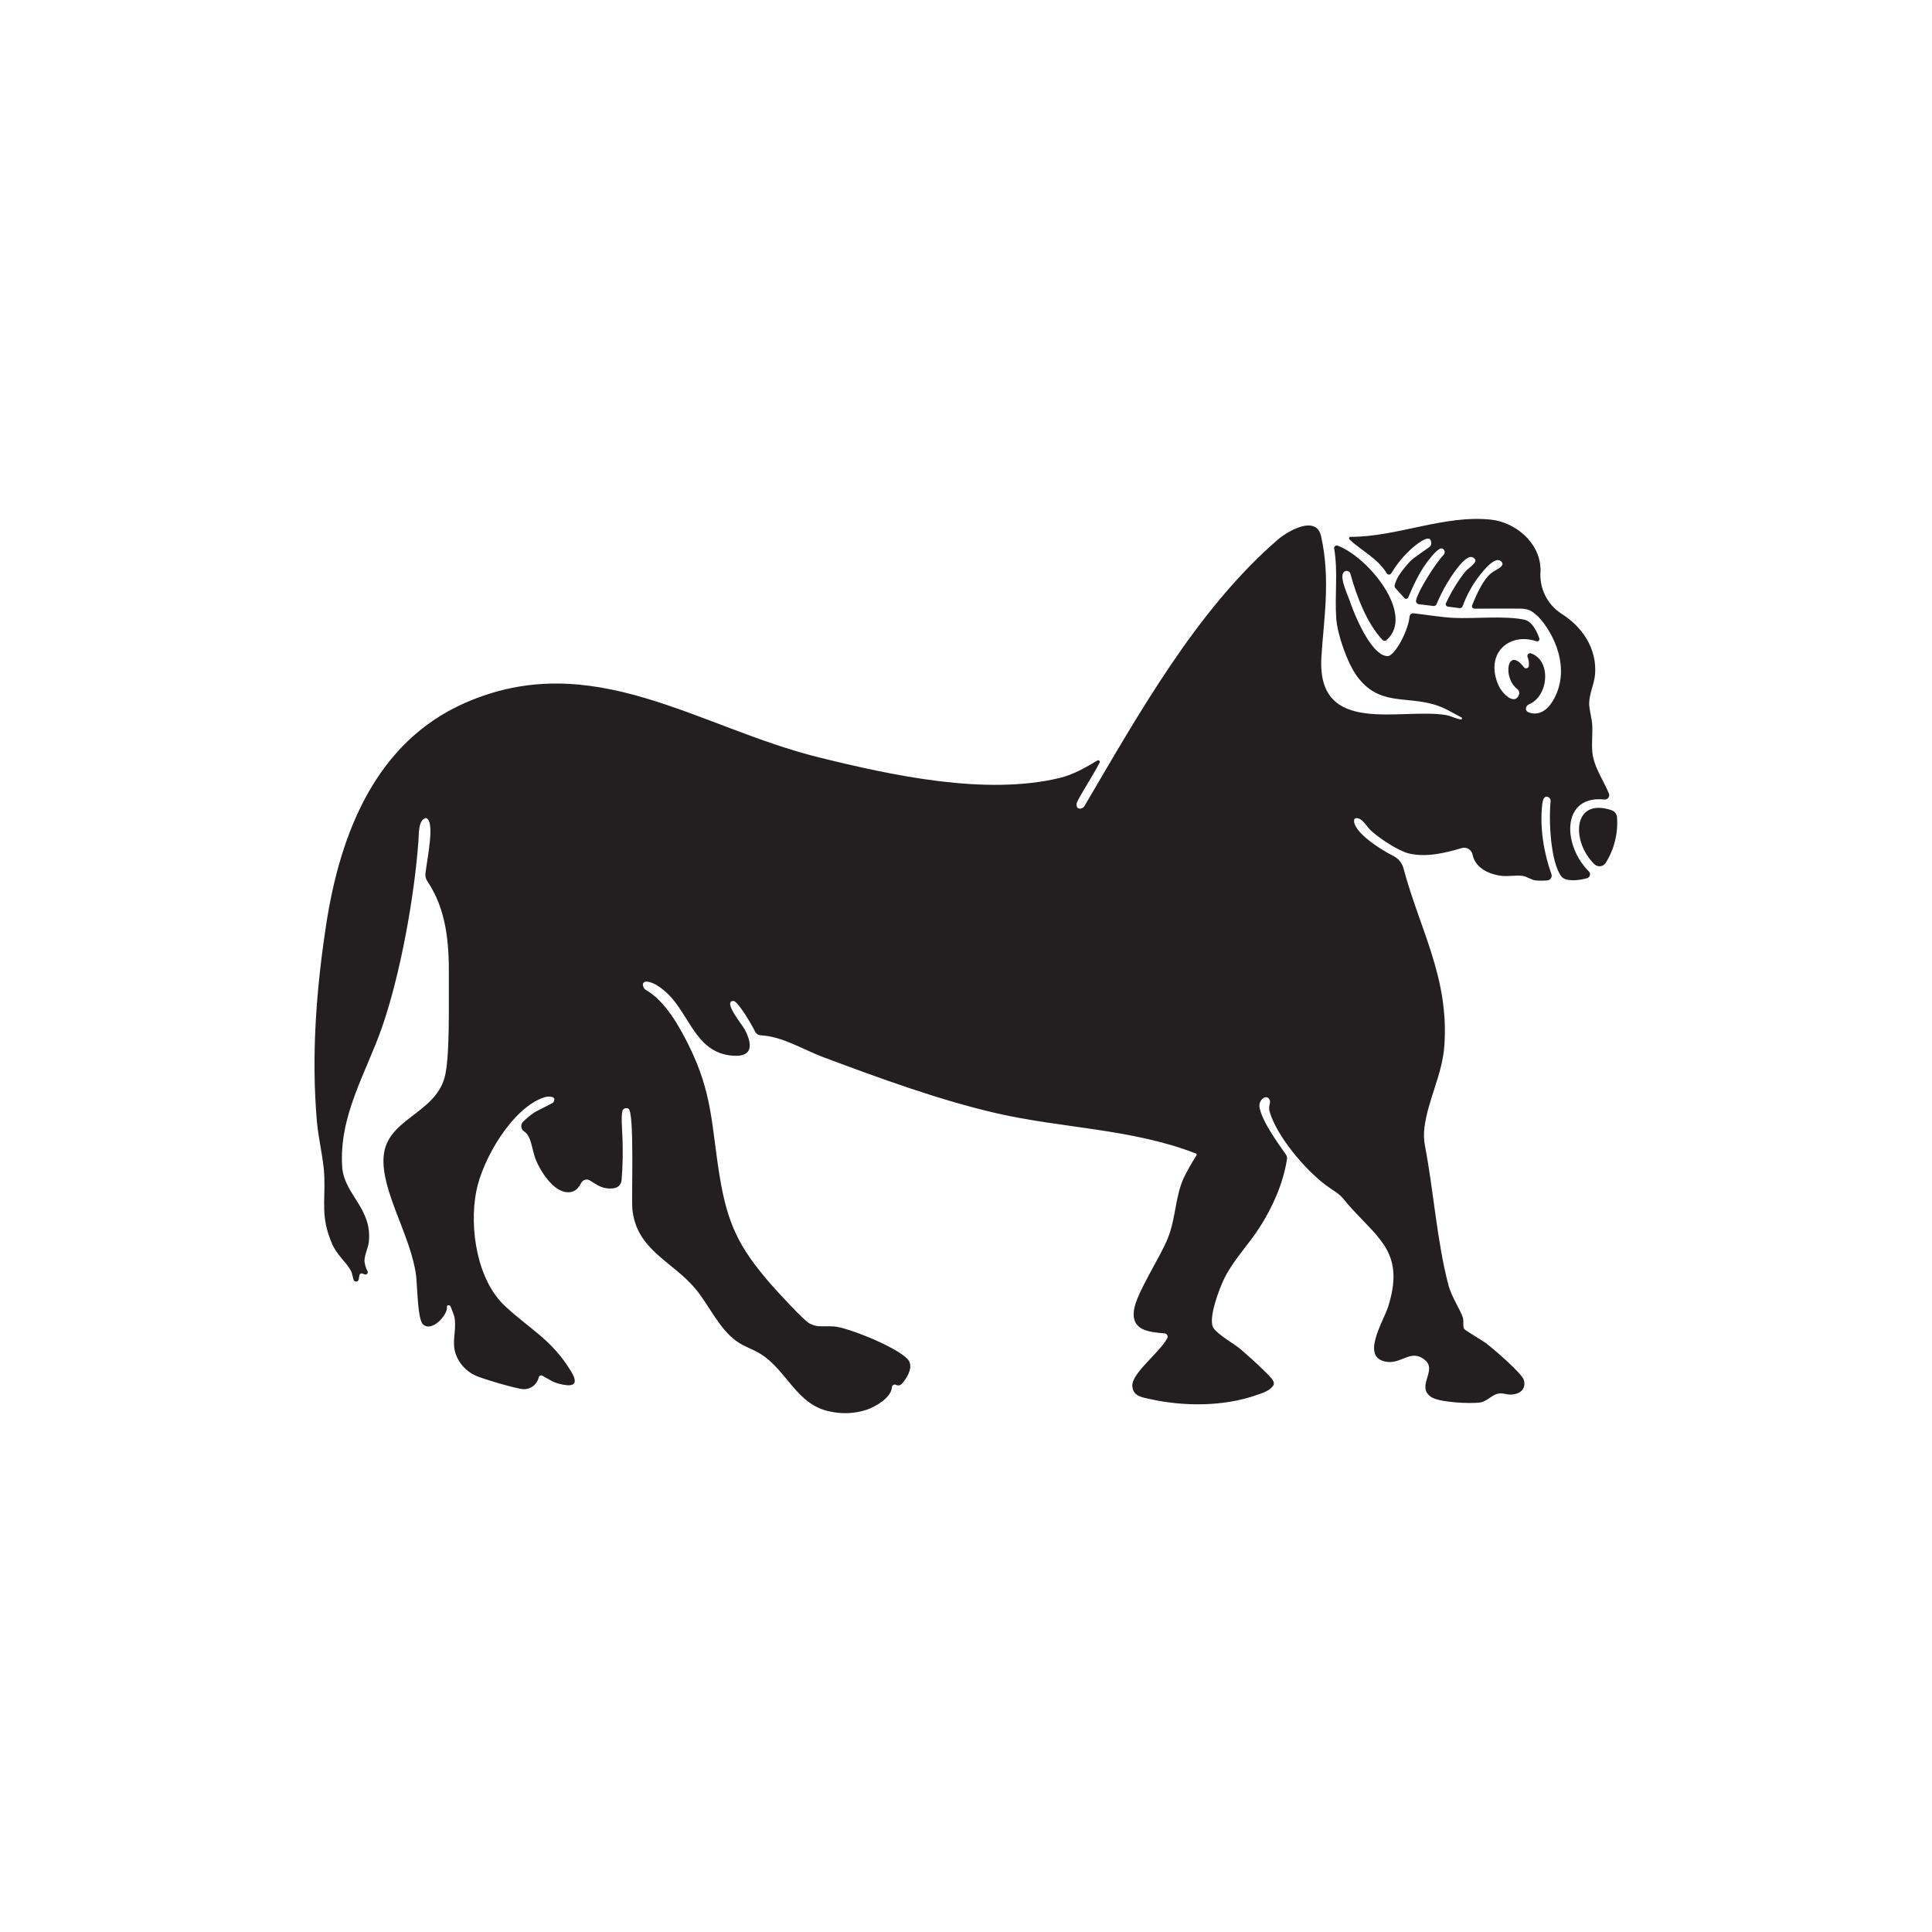
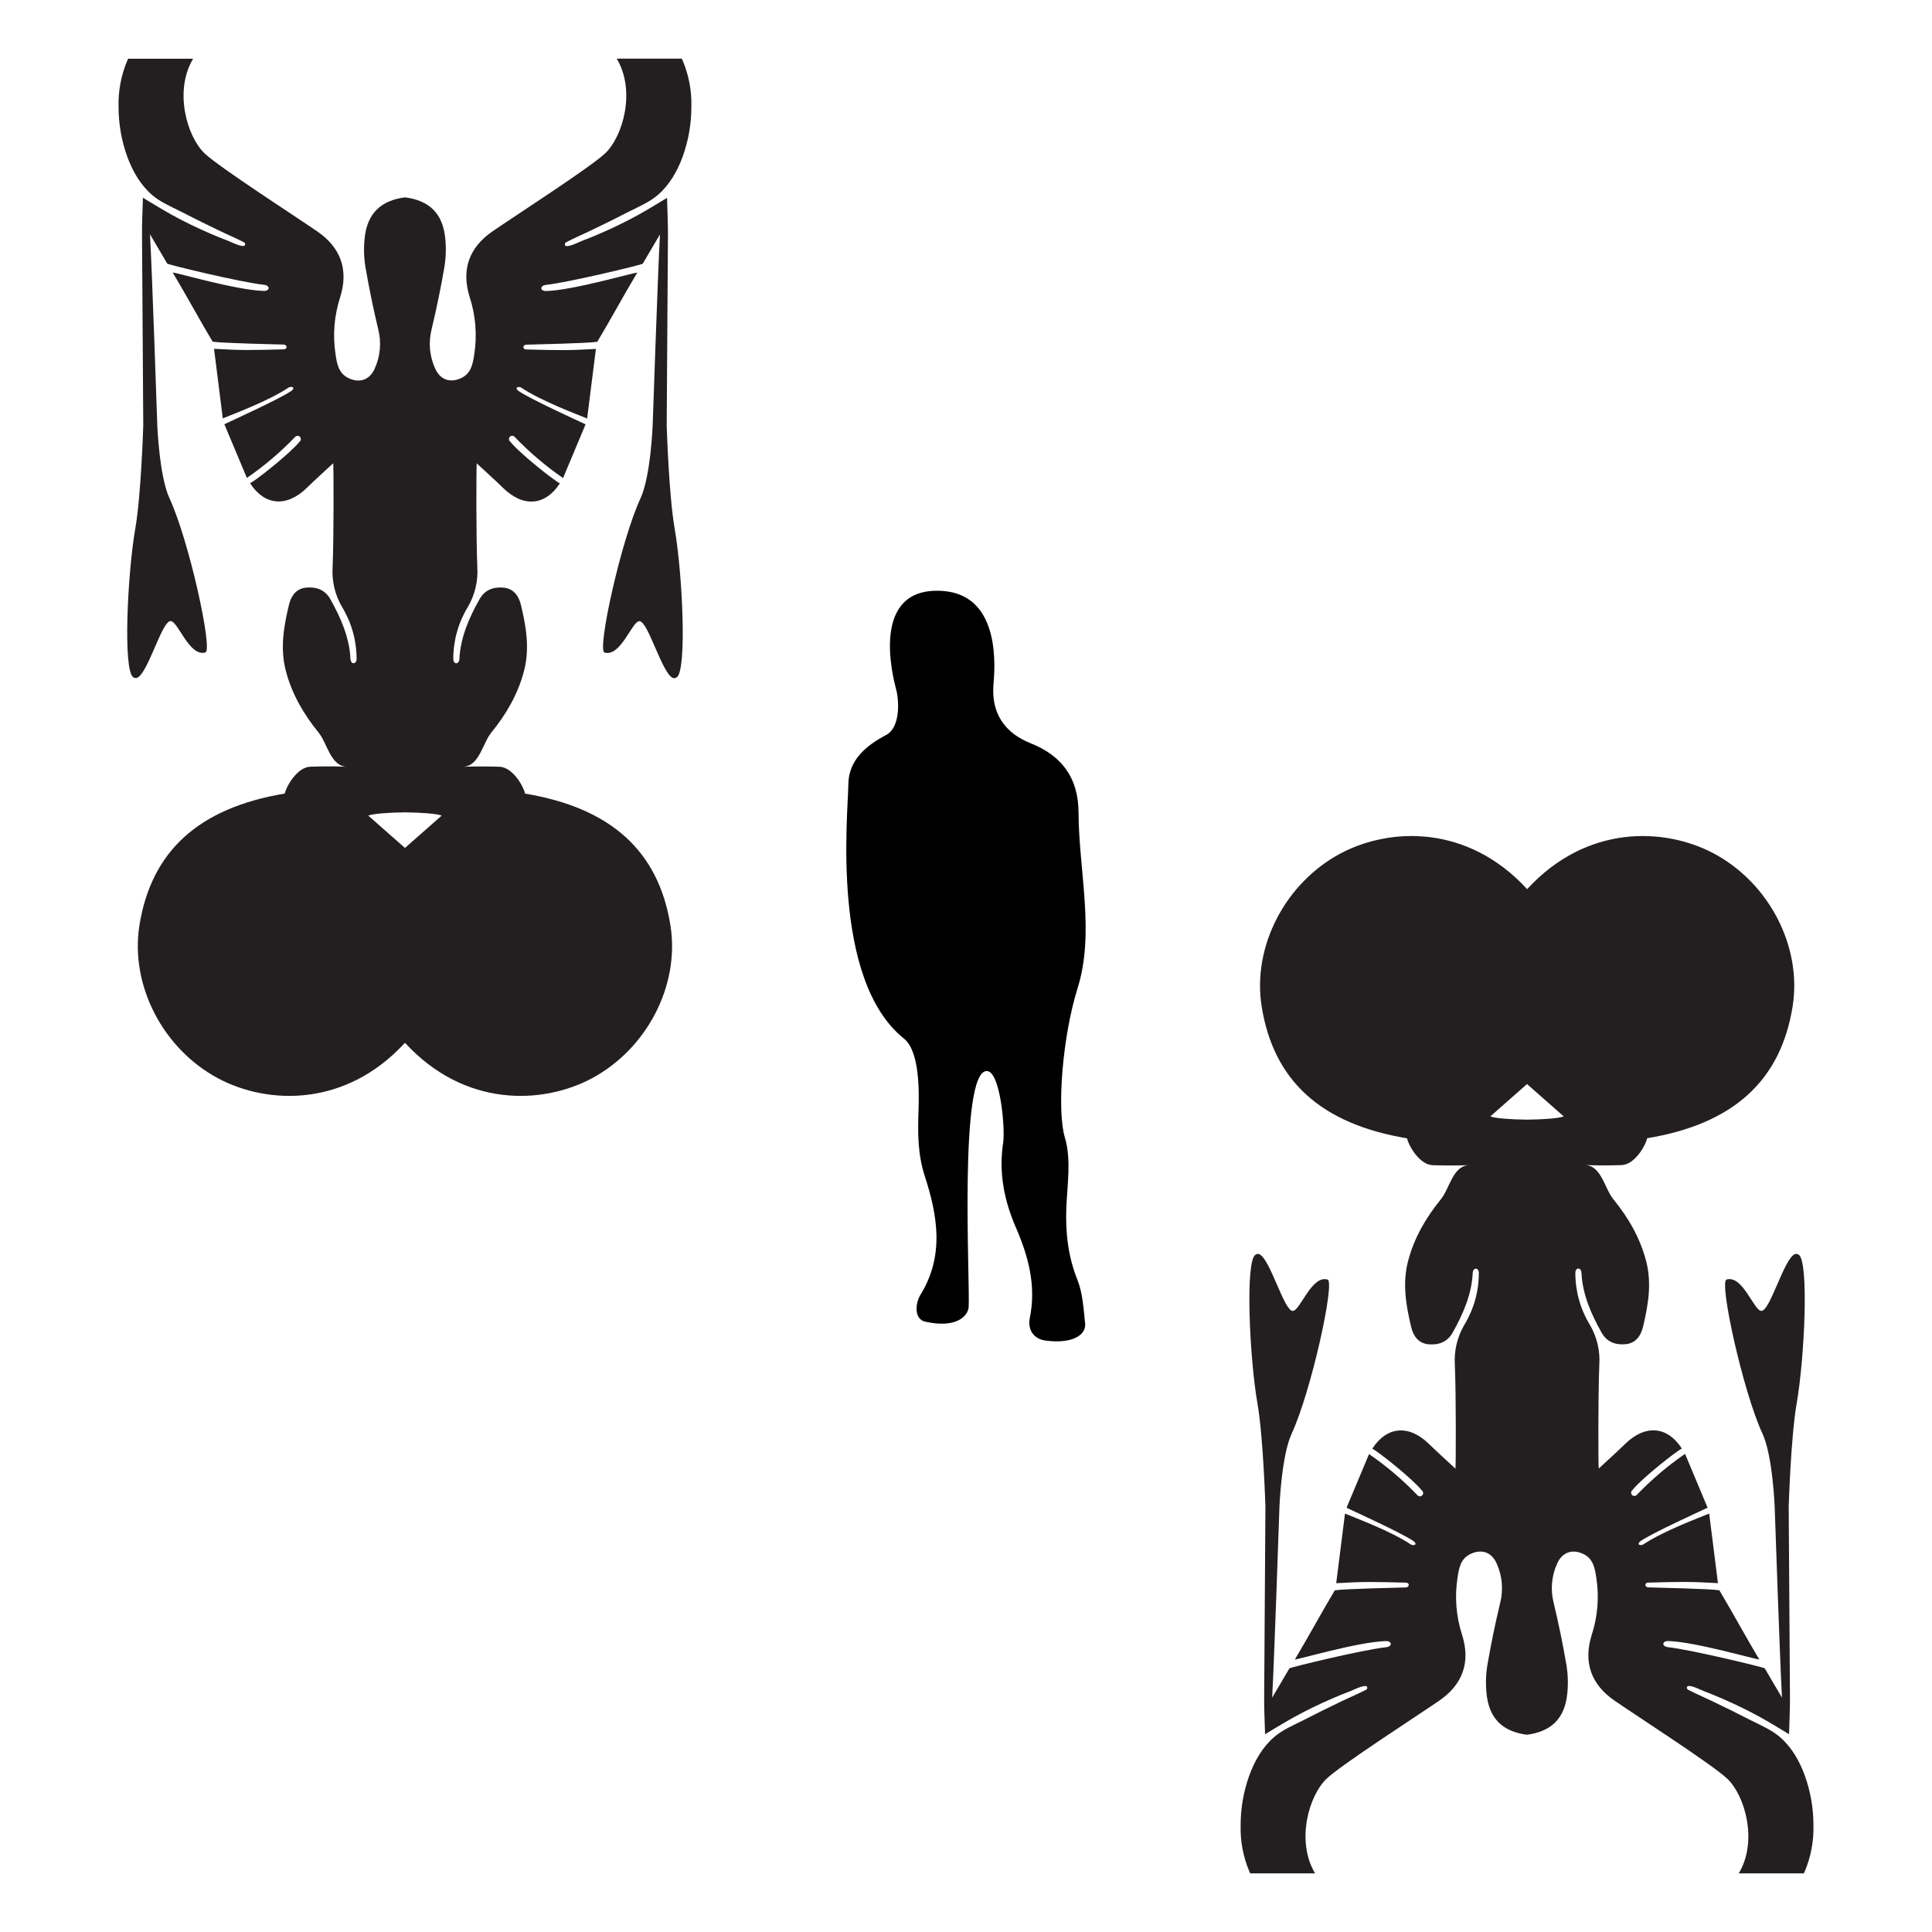
<svg xmlns="http://www.w3.org/2000/svg" id="Livello_1" data-name="Livello 1" viewBox="0 0 841.89 841.89">
  <defs>
    <style>
      .cls-1 {
        fill: #231f20;
      }
    </style>
  </defs>
  <g>
-     <path class="cls-1" d="M661.82,265.21c3,0,5,.35,7.23,2.44.11.1,1.14,1,1.2,1,7,7.36,14.55,23.08,6.47,36.66-3.17,5.33-7.2,6.53-10.84,5a1.59,1.59,0,0,1-.92-1.71,2.06,2.06,0,0,1,1.23-1.64c8.65-3.53,10-19.09.94-22.26a1.22,1.22,0,0,0-1.47,1.62,7.82,7.82,0,0,1,.55,3.87,1.21,1.21,0,0,1-2.18.55c-7.12-9.38-9.48,4.51-2.81,9.56a2.12,2.12,0,0,1,.7,2.37c-1.73,4.88-7.25-.14-9-4.17-5.93-13.69,4.58-23.11,16.65-19.05a1,1,0,0,0,1.2-1.29c-1.1-3.32-3.39-7.42-6.39-8.09-8.42-1.88-21.86-.39-30.83-.82-5.86-.29-11.77-1.36-17.63-2a1.56,1.56,0,0,0-1.68,1.44c-.75,6.89-6.63,17.07-9.43,17.2-6.07.29-13-13.47-16.78-24.42-1.1-3.17-5.2-11.48-1.67-12.63a1.68,1.68,0,0,1,2.1,1.23c2.68,9.78,7.3,21.8,14,28.79a1.23,1.23,0,0,0,1.8,0s0,0,0,0c12.43-11-7.83-36-21.41-41.11a1.14,1.14,0,0,0-1.46,1.33c1.71,10.05.18,20.38.9,30.47.5,7.07,4.91,19.55,9.06,25.16,9.45,12.79,20.64,8.57,33.5,12.27,4.51,1.3,8.14,3.63,12.24,5.8.14,1.28-1.3.53-2,.37-1.61-.39-3.24-1.27-5-1.56-19.74-3.25-56.21,9.46-54.29-25,.86-15.44,4.21-33.76-.14-53-2.06-9.11-14-2.59-18.86,1.58-35.26,30.47-60.4,75.58-84.2,116-.5,1.09-2.45,1.73-3.19.68a2.65,2.65,0,0,1-.14-2.1c.61-1.95,7.7-12.94,9.89-17.42a.7.7,0,0,0-.94-.95c-5.27,3.13-10.48,6.19-16.48,7.63-32.3,7.75-73-1.08-105-9-52.66-13.06-98.51-48.16-154.14-23.69-38.33,16.86-54.24,55.77-60.5,96.8-4.32,28.33-6.48,57-4,85.69.66,7.51,3,16.8,3.23,23.87.39,11.32-1.61,17.65,3.3,29.15,2.24,5.22,6,7.83,8.2,11.78.77,1.38.84,3.09,1.28,4.15a1.16,1.16,0,0,0,2.22-.33l.28-1.72A1,1,0,0,1,158,555l1,.36a1,1,0,0,0,1.18-1.37,11.9,11.9,0,0,1-1.36-4.47c0-2.67,1.6-5.77,1.89-8.23,1.65-14.63-10.74-20.82-11.58-32.61-1.58-22.33,10.42-41.21,17.26-60.81,8.06-23.07,14.16-56.88,15.94-81.32.24-3.29-.07-9.27,3.17-10.08,4.27.72.72,17.32-.1,24a5.21,5.21,0,0,0,.83,3.55c8.25,12.24,9.51,26.75,9.36,41.54-.11,10.41.57,35.73-1.93,44.27-4.59,15.67-25.11,17.84-26.48,34-1.28,15,11.83,34.53,14.12,51.88.56,4.22.62,19.16,3,21.37,3.94,3.68,10.73-4.2,10.46-7.32-.06-.74.13-.9.62-1a.91.91,0,0,1,1,.63c.71,2,1.52,3.41,1.77,5.32.72,5.43-1.35,10.06.4,15.25a16.46,16.46,0,0,0,8.5,9.4c2.92,1.39,18.43,6,21.24,6a6.63,6.63,0,0,0,6.47-5.14,1.09,1.09,0,0,1,1.57-.74c2.36,1.25,4.63,2.85,7.22,3.5,5.08,1.29,9.21,1.22,5.47-5.09-8.3-14-18.22-18.74-28.9-28.71C208,558,204.4,535.4,207.52,519.21c2.75-14.25,15.8-36.43,29.53-41,2.09-.7,5.93-.6,4,2.23-.28.41-6.94,3.45-8.56,4.57a36.77,36.77,0,0,0-4.51,3.75,2.74,2.74,0,0,0,.37,4.23c3.31,2.07,3.41,8.12,5.13,12.39,2.12,5.23,7.67,13.75,13.56,14.14,3.77.26,5.23-2.2,6.28-4.11a2.64,2.64,0,0,1,3.76-1c2.1,1.34,4.34,2.88,6.64,3.29,2.87.52,6.73.4,7.15-3.5a153.5,153.5,0,0,0,.37-18.64c-.09-2.19-.85-11.27.35-12.12a1.87,1.87,0,0,1,2.23-.35c2.75,1.13,1.25,38.79,1.75,43.89,1.75,17.67,17.5,22.72,27.33,34.46,6.11,7.31,10.37,17.54,18.14,23.06,3.16,2.25,7.12,3.47,10.31,5.44,11.58,7.15,15.74,22.3,30.35,25.14a30.16,30.16,0,0,0,16.26-.87c3.55-1.28,10.3-5.05,10.69-9.62a1.28,1.28,0,0,1,1.84-1.13h0a2,2,0,0,0,2.49-.45c2.26-2.48,4.61-6.57,3.33-9.55-2.25-5.22-27.08-15.22-33.06-15.46-6.42-.25-6.75.47-10.42-1.25-2.42-1.13-14.55-14.4-17.1-17.34-13.47-15.55-18.69-25.74-22.12-46.78-3.67-22.45-3-36-13.53-57.21-4.29-8.63-10.29-19.22-18.56-24a2.8,2.8,0,0,1-1.37-2.18,1.31,1.31,0,0,1,1.17-1.47c3.83-.26,9.17,4.47,11.56,7.28,8.35,9.85,11.66,24.1,26.76,25,8.6.5,8.19-5.08,4.93-11.36-1-2-9.85-12.53-4.94-12.51,1.71,0,7.29,9.06,9.37,13.29a2.92,2.92,0,0,0,2.42,1.66c9.72.53,18.52,6.26,27.51,9.61,24.06,9,50.1,18.54,75,24.3,28.81,6.65,59,6.76,86.8,17.46.28.11.64.16.72.45s-.07.53-.37,1a99.23,99.23,0,0,0-5.29,9.41c-3.74,8.37-3.35,17.17-6.86,26.12-3.22,8.19-13.77,24.07-14.79,31.37-1.28,9.21,6.95,9.59,13.41,10.2a1.45,1.45,0,0,1,1.06,2.17C505,589.76,493.08,598.4,493.42,604c.27,4.42,4.22,4.88,7.58,5.63,14.64,3.3,32.11,3.35,46.38-1.66,2.59-.91,5.54-1.68,7.33-4a2,2,0,0,0,.17-2.11c-.88-1.66-3.21-3.73-4.11-4.63-3-3-6.8-6.37-10-9.17-2.75-2.39-9.48-6-11.89-9.22-2.84-3.82,2.71-18,4.81-22.14,4.08-8,10.5-14.44,15.3-22,5.64-8.84,10.14-18.93,11.82-29.53a2.82,2.82,0,0,0-.46-2.06c-3.21-4.6-10.38-14.32-11.49-20.54a4.12,4.12,0,0,1,1.8-4.17,1.79,1.79,0,0,1,2.12.14,2.24,2.24,0,0,1,.57,2.24c-.44,2.28-.52,2.64.54,5.53,4,10.87,16.67,25.45,25.68,31.42,6.18,4.1,4.56,3.53,9.22,8.66,12.6,13.84,23.28,20.08,16.15,42.91-2,6.49-12.61,22.7-.36,24.16,6.37.76,10.34-5.72,16.3-.87,5.66,4.6-4,11.5,2.75,16.16,3.45,2.39,17.35,3.06,21.53,2.36,2.66-.43,5-3.2,7.42-3.76s3.8.5,6.06.36c3.52-.23,6.45-2.17,5.43-6.26-.76-3-13.34-13.68-16.41-16.05-1.55-1.19-8.91-5.47-9.56-6.24-.81-1-.16-3.24-.6-4.81-1-3.51-4.85-8.84-6.34-14.42-5-18.92-6.41-40.86-10.19-60.49a25.76,25.76,0,0,1-.27-8c1.53-12.27,7.81-23.07,8.7-35.88,2.07-29.55-10.68-50.44-17.8-77.14A8.51,8.51,0,0,0,607.2,373c-6.48-3.21-17.39-10.62-17.15-15.44,0-.73.38-1,1-1.05,2.74,0,4.16,3.38,6.42,5.48,3.58,3.31,11.86,8.8,16.41,9.9,7.49,1.79,15.6-.09,23.09-2.34a3.75,3.75,0,0,1,4.72,2.9c1.19,5.64,6.85,8.5,12.59,9.2,2.93.35,6.16-.31,9,0,2.13.27,3.73,1.69,5.84,2a29.31,29.31,0,0,0,5.14,0,2.07,2.07,0,0,0,1.76-2.83c-3.35-9.33-5.08-20.36-4-30.12.23-2,.74-3.62,2-3.55a1.88,1.88,0,0,1,1.66,2.13c-.85,8.7.05,26.5,4.69,32.61,1.8,2.37,7.34,1.89,11.24.79a1.79,1.79,0,0,0,.71-3c-11.41-11.26-12.11-33.31,6.88-31.28a1.92,1.92,0,0,0,1.86-2.72c-2.44-5.8-6.47-11.49-7.15-17.63-.43-3.88.15-8.2-.07-12.17-.17-3-1.38-6.53-1.34-9.54.06-4,2.2-8.34,2.55-12.35,1-11.44-5.74-21-14.65-26.57A20.15,20.15,0,0,1,671.29,249c0-.46.05-.84,0-1.13-.37-11.79-11.26-20.34-21.64-21.44-20.41-2.15-40.87,7.57-61.29,7.51A.65.65,0,0,0,588,235c5.39,5.13,12.27,8.22,16.28,14.81a1.15,1.15,0,0,0,2,0,46.11,46.11,0,0,1,9.3-11.16c1.27-1.09,6.49-5.42,7.75-3.45a2.79,2.79,0,0,1,0,2.77c-.3.5-7.52,5.09-9,6.79-4.47,5-5.8,7.32-6.57,10.14a1.52,1.52,0,0,0,.34,1.43l3.93,4.34a1,1,0,0,0,1.61-.29c2.21-5.18,4.54-10.34,7.83-14.88.84-1.17,3.8-5.17,5.9-6.34a1.43,1.43,0,0,1,1.92.53,1.69,1.69,0,0,1-.21,2.08c-3.39,3.51-10.9,15.23-12,19.75a1.43,1.43,0,0,0,1.17,1.76l6.4.79a1.3,1.3,0,0,0,1.34-.79,77.37,77.37,0,0,1,4.45-8.93c1.6-2.68,6.52-10.49,9.88-11.56a2,2,0,0,1,1.57.15c3.18,1.68-1.83,4.26-3.46,6.23a70.18,70.18,0,0,0-8.31,13.62,1.07,1.07,0,0,0,.78,1.56L636,265a1.31,1.31,0,0,0,1.38-.91,48.79,48.79,0,0,1,7.51-13.5c1.59-2,6.41-8.07,9-6.16s-1.41,3.53-3.28,4.75c-4,2.57-7.13,9.62-9.09,14.57a1.06,1.06,0,0,0,.93,1.47Z" />
-     <path class="cls-1" d="M702.35,353.08c-17.26-5.82-17.71,13.76-7.57,23.5a3.18,3.18,0,0,0,5-.7,32.72,32.72,0,0,0,4.85-19.77,3.44,3.44,0,0,0-2.26-3" />
+     <path class="cls-1" d="M256.9,100.72q8.66-4.11,17.21-8.52c4.33-2.18,9-4.14,12.69-7.36,5.07-4.41,8.48-10.51,10.74-16.73a63.9,63.9,0,0,0,3.73-21.58,48.36,48.36,0,0,0-3.81-20.21,6,6,0,0,0-.37-.77H268.74c8.44,14.1,2.67,33.94-5,41.23-6.25,6-39.82,27.61-49.07,34-10.22,7-13.77,16.7-10,28.69a53.86,53.86,0,0,1,2,24.91c-.63,4-1.26,8.21-5.59,10.32-4.78,2.3-9.22.89-11.44-4.07a25.9,25.9,0,0,1-1.55-17.21c2.14-8.92,4-17.95,5.55-27a46.68,46.68,0,0,0,.41-12.21C193.09,93,187,87.32,176.47,86c-10.51,1.37-16.62,7-17.62,18.25a46.68,46.68,0,0,0,.41,12.21c1.55,9,3.4,18.06,5.55,27a25.9,25.9,0,0,1-1.55,17.21c-2.23,5-6.67,6.37-11.44,4.07-4.33-2.11-5-6.29-5.59-10.32a53.73,53.73,0,0,1,2-24.91c3.77-12,.22-21.65-10-28.69-9.25-6.36-42.82-28-49.08-34-7.66-7.29-13.43-27.13-5-41.23H55.85a6,6,0,0,0-.37.77,48.52,48.52,0,0,0-3.82,20.21A63.91,63.91,0,0,0,55.4,68.11c2.26,6.22,5.66,12.32,10.74,16.73C69.8,88.06,74.5,90,78.83,92.2Q87.38,96.6,96,100.72c3.41,1.63,6.89,3.11,10.25,4.81a1,1,0,0,1,.52,1.22c-.59,1.52-6-1.3-7.1-1.7-2.85-1.08-5.67-2.22-8.44-3.44q-8.38-3.61-16.36-8c-4.07-2.22-12.4-7.33-12.59-7.44-.18,6.85-.44,10.59-.4,15.58.22,28.76.55,83.5.55,83.5s-.89,30.21-3.48,45.12c-3.4,19.51-5.44,62-.85,64.77a1.81,1.81,0,0,0,1.74.19c4.74-2.26,10.7-24.65,14.47-24.69,3.26-.07,8.14,15.73,15.21,13.66,3.34-1-7.14-48.78-15.65-67.14-4.48-9.63-5.33-31.91-5.33-31.91s-2.26-67.06-3.18-83.16c2.66,4.55,5.07,8.62,7.51,12.77.29.48,32.53,8.25,42,9.21,3,.3,2.85,2.78,0,2.7-12-.33-38.53-8.18-39.6-8,5.85,9.77,11.69,20.61,17.39,30.12,4.15.67,27.73,1.15,31,1.26,1.59.15,1.7,2.08-.11,2.08-14.18.37-17.8.48-30.28-.23,1.3,10.29,3.81,30.32,3.81,30.32,4.19-1.74,20.18-7.67,28.8-13.51,1.85-.71,2.81.4.89,1.66-5.78,3.78-25.06,12.51-29,14.4l9.81,23.39a136.35,136.35,0,0,0,21-17.84,1.42,1.42,0,1,1,2,2c-4.4,5.44-19.76,17.43-21.61,18.14,6.25,9.73,15.87,10.69,24.76,2,3.59-3.52,7.33-6.85,11.47-10.7.19,1.63.3,31.64-.26,45.19a30.49,30.49,0,0,0,4.15,17.51,43.35,43.35,0,0,1,6.29,22.61c0,2.41-2.55,2.52-2.67-.11-.44-9.36-4.33-18.1-8.73-25.91-2.26-4.07-6-5.47-10.4-5.11s-6.7,3.48-7.66,7.48c-2.26,9.48-3.93,18.95-1.37,28.8,2.66,10.14,7.73,18.84,14.25,26.87,3.88,4.74,5.22,14.69,12.32,14.91-6.47-.22-11.55-.14-15.88,0-5.73.19-10.47,8.52-11.14,11.7-37.49,6.25-58.22,25.09-63.36,57.55C56.66,429.46,71.06,457.18,95.23,470c21.39,11.32,55.22,12.69,81.24-15.59,26,28.28,59.85,26.91,81.24,15.59,24.17-12.85,38.57-40.57,34.46-66.63-5.15-32.46-25.87-51.3-63.37-57.55-.66-3.18-5.4-11.51-11.14-11.7-4.33-.14-9.4-.22-15.87,0,7.1-.22,8.43-10.17,12.32-14.91,6.51-8,11.59-16.73,14.25-26.87,2.55-9.85.89-19.32-1.37-28.8-1-4-3.26-7.1-7.66-7.48s-8.14,1-10.4,5.11c-4.41,7.81-8.29,16.55-8.74,25.91-.11,2.63-2.62,2.52-2.66.11a43.26,43.26,0,0,1,6.29-22.61A30.49,30.49,0,0,0,208,247.1c-.56-13.55-.45-43.56-.26-45.19,4.14,3.85,7.88,7.18,11.47,10.7,8.88,8.69,18.51,7.73,24.76-2-1.85-.71-17.21-12.7-21.61-18.14a1.43,1.43,0,1,1,2-2,135.88,135.88,0,0,0,21,17.84l9.81-23.39c-4-1.89-23.25-10.62-29-14.4-1.93-1.26-1-2.37.89-1.66,8.62,5.84,24.61,11.77,28.79,13.51,0,0,2.52-20,3.82-30.32-12.48.71-16.1.6-30.28.23-1.81,0-1.7-1.93-.11-2.08,3.29-.11,26.87-.59,31-1.26,5.7-9.51,11.55-20.35,17.4-30.12-1.07-.23-27.57,7.62-39.6,8-2.85.08-3-2.4,0-2.7,9.44-1,41.67-8.73,42-9.21,2.44-4.15,4.85-8.22,7.51-12.77-.92,16.1-3.18,83.16-3.18,83.16s-.85,22.28-5.33,31.91c-8.51,18.36-19,66.18-15.66,67.14,7.07,2.07,12-13.73,15.22-13.66,3.77,0,9.73,22.43,14.47,24.69a1.81,1.81,0,0,0,1.74-.19c4.59-2.77,2.55-45.26-.85-64.77-2.59-14.91-3.48-45.12-3.48-45.12s.33-54.74.55-83.5c0-5-.22-8.73-.41-15.58-.18.11-8.51,5.22-12.58,7.44q-8,4.4-16.36,8c-2.77,1.22-5.59,2.36-8.44,3.44-1.07.4-6.51,3.22-7.1,1.7a1,1,0,0,1,.51-1.22C250,103.83,253.49,102.35,256.9,100.72ZM176.47,369.5c-5.37-4.74-10.73-9.47-16-14.1,2.3-.85,8.77-1.33,16-1.41,7.25.08,13.73.56,16,1.41C187.2,360,181.84,364.76,176.47,369.5Z" />
+     <path class="cls-1" d="M745.85,741.17q8.65,4.11,17.21,8.52c4.33,2.18,9,4.14,12.69,7.36,5.08,4.41,8.48,10.51,10.74,16.73a63.91,63.91,0,0,1,3.74,21.58,48.55,48.55,0,0,1-3.82,20.21,6,6,0,0,1-.37.77H757.69c8.44-14.1,2.67-33.94-5-41.23-6.26-6-39.83-27.61-49.08-34-10.22-7-13.77-16.7-10-28.69a53.73,53.73,0,0,0,2-24.91c-.63-4-1.26-8.22-5.59-10.32-4.77-2.3-9.21-.89-11.44,4.07a25.9,25.9,0,0,0-1.55,17.21c2.15,8.92,4,18,5.55,27a46.68,46.68,0,0,1,.41,12.21c-1,11.25-7.11,16.88-17.62,18.25-10.51-1.37-16.62-7-17.62-18.25a46.68,46.68,0,0,1,.41-12.21c1.55-9,3.41-18.06,5.55-27a25.9,25.9,0,0,0-1.55-17.21c-2.22-5-6.66-6.37-11.44-4.07-4.33,2.1-5,6.29-5.59,10.32a53.86,53.86,0,0,0,2,24.91c3.77,12,.22,21.65-10,28.69-9.25,6.36-42.82,28-49.07,34-7.67,7.29-13.44,27.13-5,41.23H544.8a6,6,0,0,1-.37-.77,48.39,48.39,0,0,1-3.81-20.21,63.9,63.9,0,0,1,3.73-21.58c2.26-6.22,5.67-12.32,10.74-16.73,3.66-3.22,8.36-5.18,12.69-7.36q8.55-4.4,17.21-8.52c3.41-1.63,6.89-3.11,10.26-4.81a1,1,0,0,0,.51-1.22c-.59-1.52-6,1.3-7.1,1.7-2.85,1.08-5.67,2.22-8.44,3.44q-8.38,3.62-16.36,8c-4.07,2.22-12.4,7.33-12.59,7.44-.18-6.85-.44-10.59-.4-15.58.22-28.76.55-83.5.55-83.5s-.89-30.21-3.48-45.12c-3.4-19.51-5.44-62-.85-64.77a1.81,1.81,0,0,1,1.74-.19c4.74,2.26,10.7,24.65,14.47,24.69,3.26.07,8.15-15.73,15.22-13.66,3.33,1-7.15,48.78-15.66,67.14-4.48,9.62-5.33,31.91-5.33,31.91s-2.26,67.06-3.18,83.16c2.66-4.55,5.07-8.62,7.51-12.77.3-.48,32.53-8.25,42-9.21,3-.3,2.85-2.78,0-2.7-12,.33-38.53,8.18-39.6,8,5.85-9.77,11.7-20.61,17.4-30.12,4.14-.67,27.72-1.15,31-1.26,1.59-.15,1.7-2.08-.11-2.08-14.18-.37-17.8-.48-30.28.23,1.3-10.29,3.82-30.32,3.82-30.32,4.18,1.74,20.17,7.67,28.79,13.51,1.85.71,2.81-.4.89-1.66-5.77-3.78-25.06-12.51-29-14.4l9.81-23.39a135.88,135.88,0,0,1,21,17.84,1.43,1.43,0,1,0,2-2C615.16,644,599.8,632,598,631.28c6.25-9.73,15.88-10.69,24.76-2,3.59,3.52,7.33,6.85,11.47,10.7.19-1.63.3-31.64-.26-45.19a30.49,30.49,0,0,1,4.15-17.51,43.26,43.26,0,0,0,6.29-22.61c0-2.41-2.55-2.52-2.66.11-.45,9.36-4.33,18.1-8.74,25.91-2.26,4.07-6,5.47-10.4,5.11s-6.7-3.48-7.66-7.48c-2.26-9.48-3.92-19-1.37-28.8,2.66-10.14,7.74-18.84,14.25-26.87,3.89-4.74,5.22-14.69,12.32-14.91-6.47.22-11.54.14-15.87,0-5.74-.19-10.48-8.52-11.14-11.7-37.5-6.25-58.22-25.09-63.37-57.55-4.11-26.06,10.29-53.78,34.46-66.63,21.39-11.32,55.22-12.69,81.24,15.59,26-28.28,59.85-26.91,81.24-15.59,24.17,12.85,38.57,40.57,34.46,66.63C776,471,755.25,489.79,717.76,496c-.67,3.18-5.41,11.51-11.14,11.7-4.33.14-9.41.22-15.88,0,7.1.22,8.44,10.17,12.32,14.91,6.52,8,11.59,16.73,14.25,26.87,2.56,9.85.89,19.32-1.37,28.8-1,4-3.25,7.1-7.66,7.48s-8.14-1-10.4-5.11c-4.4-7.81-8.29-16.55-8.73-25.91-.12-2.63-2.63-2.52-2.67-.11a43.35,43.35,0,0,0,6.29,22.61,30.49,30.49,0,0,1,4.15,17.51c-.56,13.55-.45,43.56-.26,45.19,4.14-3.85,7.88-7.18,11.47-10.7,8.89-8.69,18.51-7.73,24.76,2-1.85.71-17.21,12.7-21.61,18.14a1.42,1.42,0,1,0,2,2,136.35,136.35,0,0,1,21-17.84L744.11,657c-4,1.89-23.24,10.62-29,14.4-1.92,1.26-1,2.37.89,1.66,8.62-5.84,24.61-11.77,28.8-13.51,0,0,2.51,20,3.81,30.32-12.48-.71-16.1-.6-30.28-.23-1.81,0-1.7,1.93-.11,2.08,3.29.11,26.87.59,31,1.26,5.7,9.51,11.54,20.35,17.39,30.12-1.07.23-27.57-7.62-39.6-8-2.85-.08-3,2.4,0,2.7,9.44,1,41.68,8.73,42,9.21,2.44,4.15,4.85,8.22,7.51,12.77-.92-16.1-3.18-83.16-3.18-83.16s-.85-22.29-5.33-31.91c-8.51-18.36-19-66.18-15.65-67.14,7.07-2.07,11.95,13.73,15.21,13.66,3.77,0,9.73-22.43,14.47-24.69a1.81,1.81,0,0,1,1.74.19c4.59,2.77,2.55,45.26-.85,64.77-2.59,14.91-3.48,45.12-3.48,45.12s.33,54.74.55,83.5c0,5-.22,8.73-.4,15.58-.19-.11-8.52-5.22-12.59-7.44q-8-4.39-16.36-8c-2.77-1.22-5.59-2.36-8.44-3.44-1.07-.4-6.51-3.22-7.1-1.7a1,1,0,0,0,.52,1.22C739,738.06,742.44,739.54,745.85,741.17ZM665.42,472.39c-5.37,4.74-10.73,9.47-16,14.1,2.3.85,8.78,1.33,16,1.41,7.26-.08,13.73-.56,16-1.41C676.15,481.86,670.79,477.13,665.42,472.39Z" />
  </g>
+   <path d="M422.11,569.48c-.21,3.82-5.14,9.56-19,6.43-4.71-1.06-4.4-7.78-2-11.71,10.51-17.05,7.45-34.53,1.81-51.91-3-9.34-3-18.58-2.67-28.16.26-7.68.68-25.92-6.33-31.54-32.1-25.7-24.34-98.24-24.25-110.71.07-10.75,7.86-17.05,16.49-21.61,5.95-3.14,5.88-14.21,4.27-20.21-1.4-5.22-11.53-44.68,20.27-42.55,26,1.74,22.71,34.66,22.2,40.88-1,12.71,5.24,21.13,16.09,25.44,14.15,5.62,20.92,15.53,21,30.23.09,25.53,7.2,52.24-.43,76.6-6.5,20.74-9.17,52.86-5.5,65.15,2.83,9.5,1,20.52.59,30.84-.38,10.74.82,21,4.86,31.1,2.33,5.84,2.66,12.57,3.34,19,.5,4.62-4.92,9-17.14,7.43-5.33-.67-8-4.75-6.94-9.95,2.82-13.86-.62-26.7-6-39.13-5.23-12-7.64-24.14-5.62-37.26.91-5.92-1.24-31.34-7.23-31.12C417.79,467.13,422.72,558.05,422.11,569.48Z" />
</svg>
